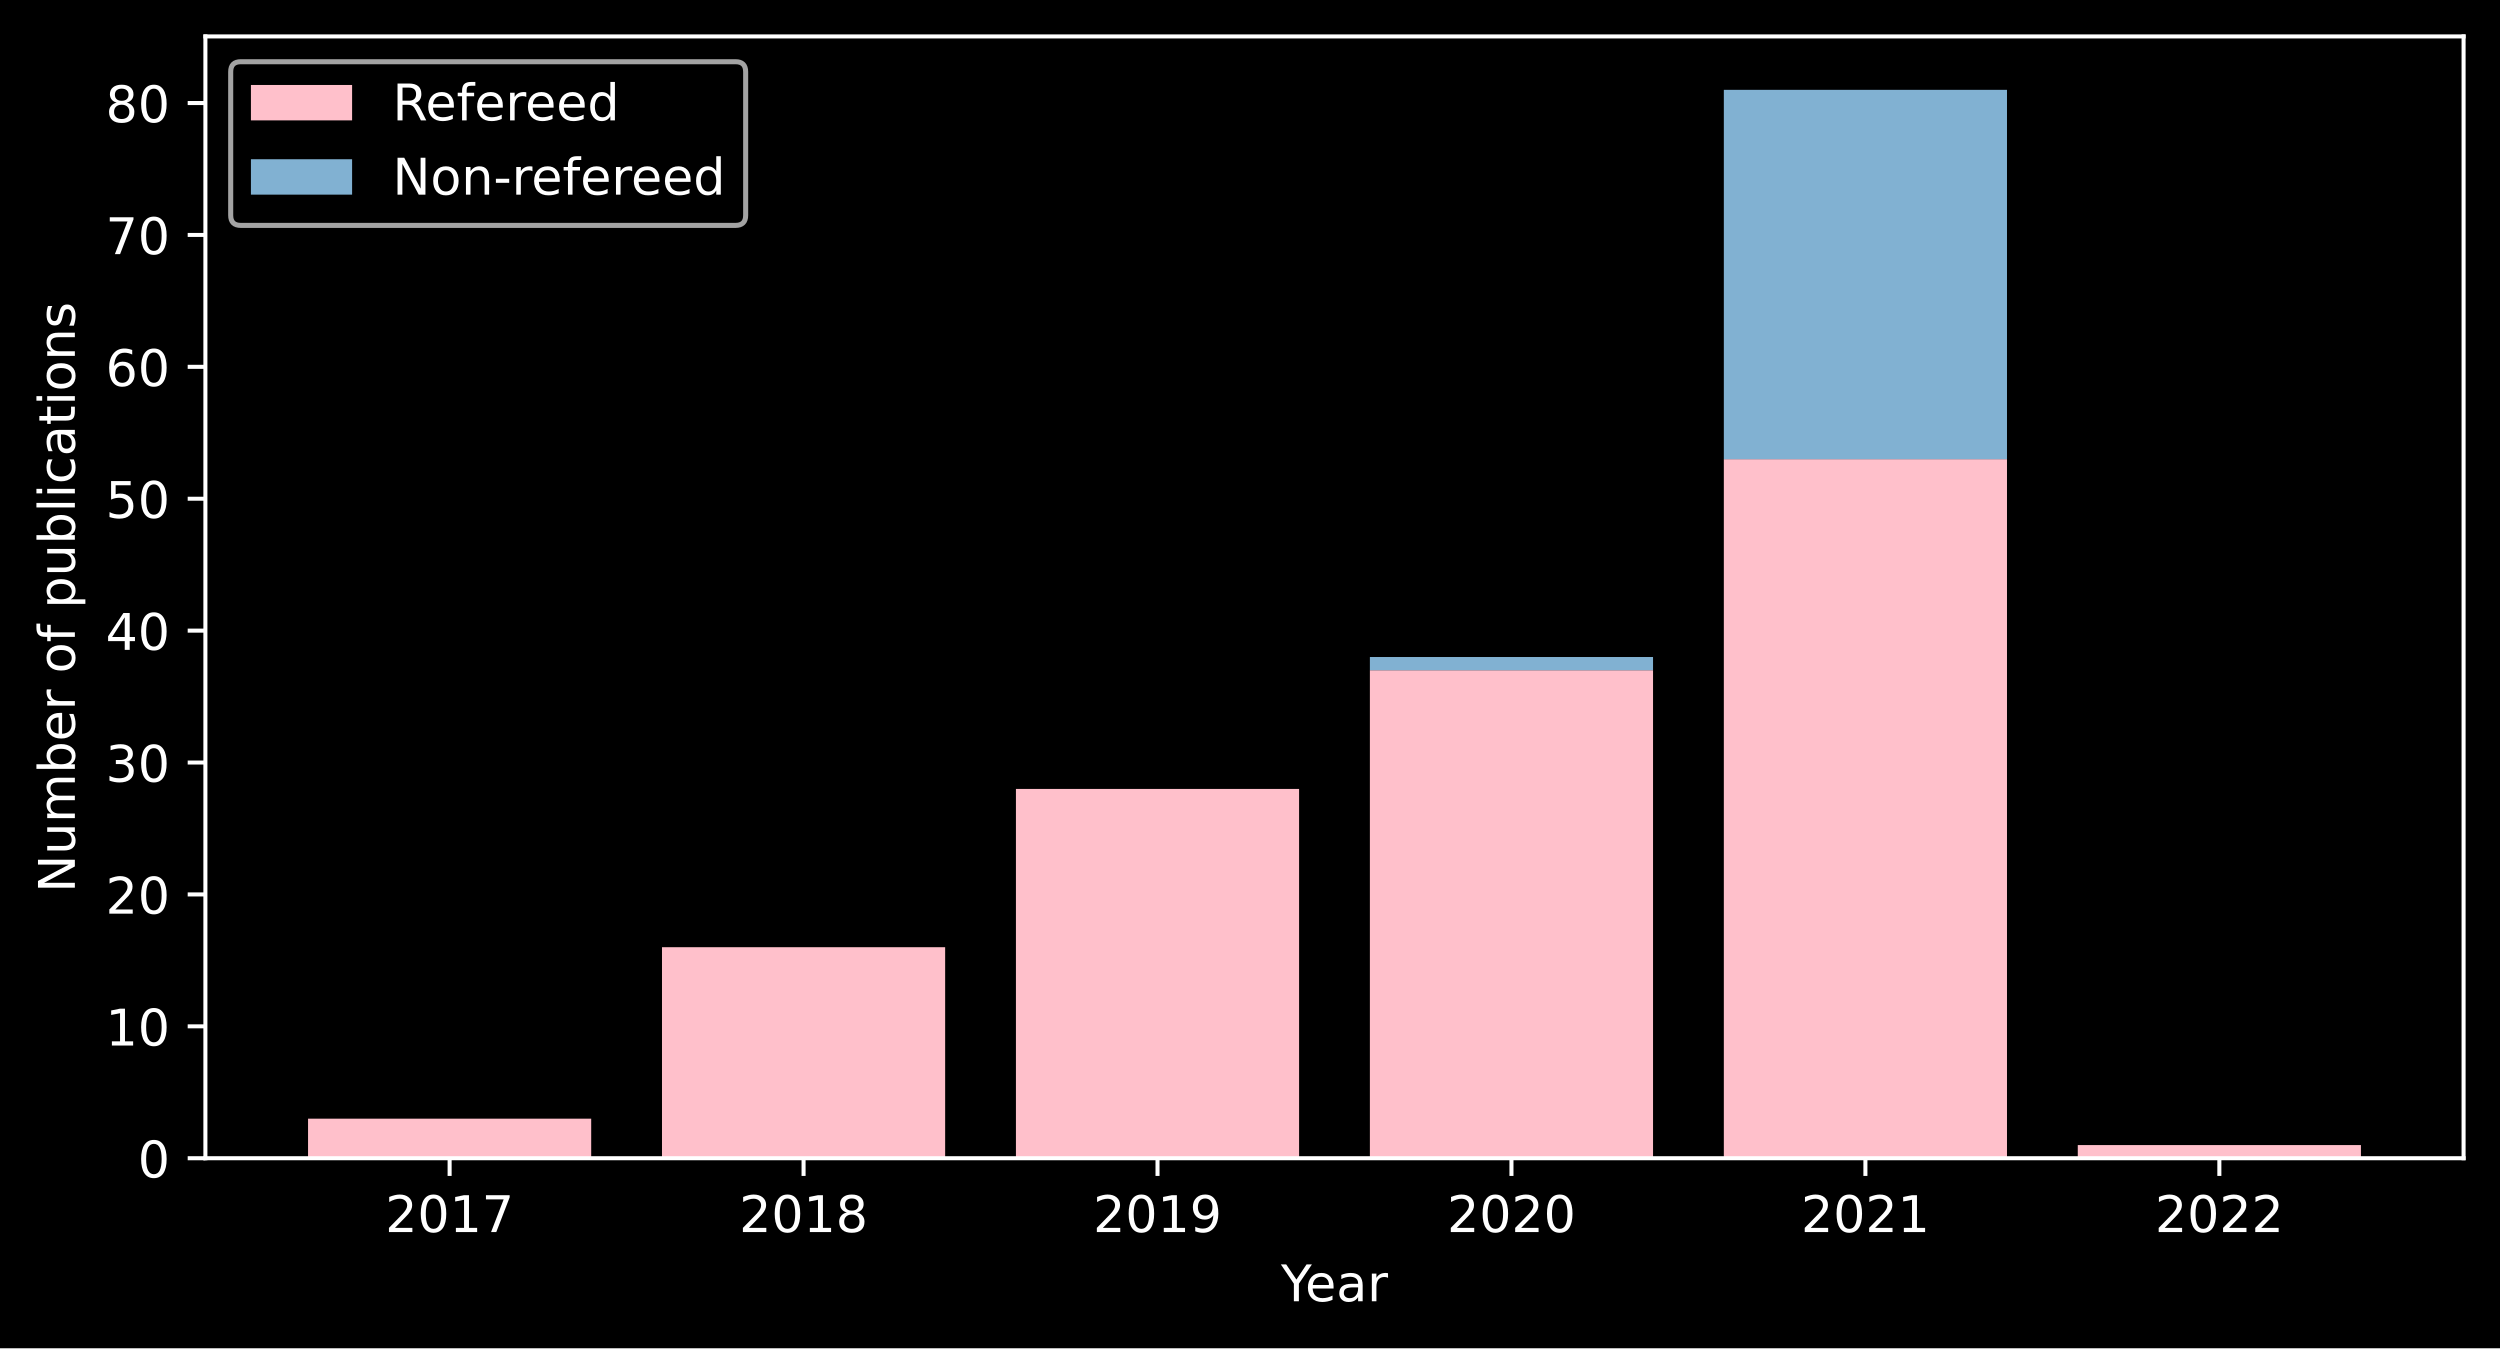
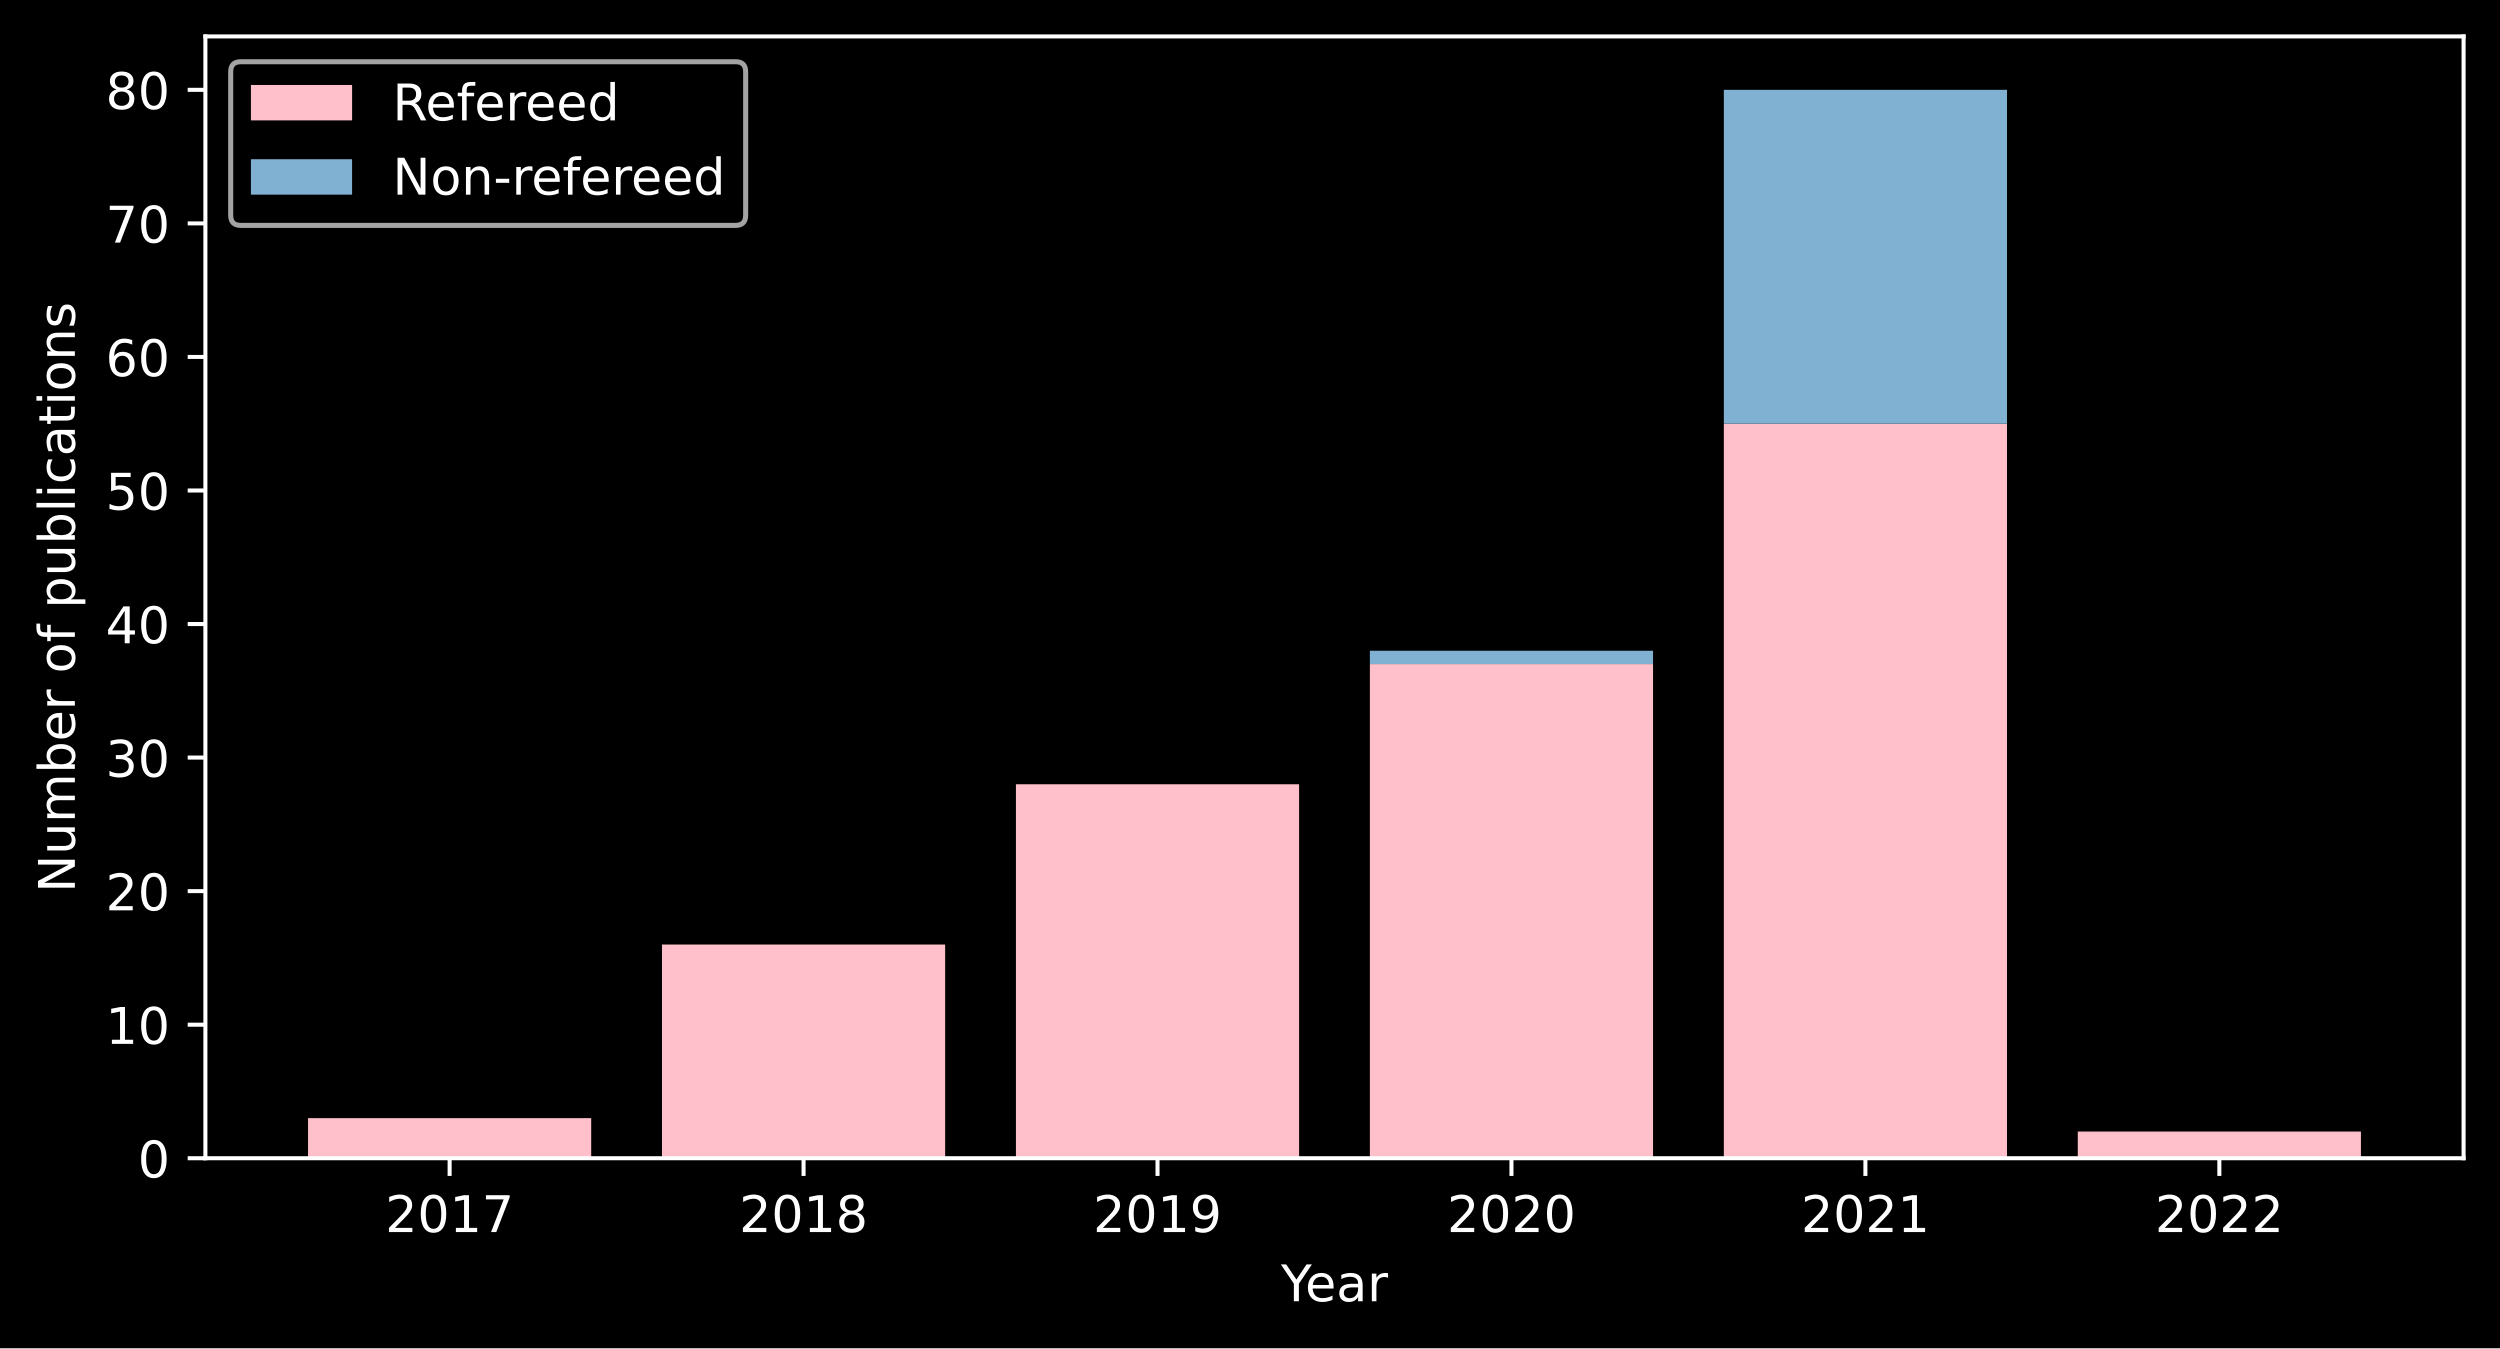
<svg xmlns="http://www.w3.org/2000/svg" xmlns:xlink="http://www.w3.org/1999/xlink" width="494.203pt" height="266.516pt" viewBox="0 0 494.203 266.516" version="1.1">
  <defs>
    <style type="text/css">*{stroke-linejoin: round; stroke-linecap: butt}</style>
  </defs>
  <g id="figure_1">
    <g id="patch_1">
      <path d="M 0 266.516  L 494.203 266.516  L 494.203 0  L 0 0  z " />
    </g>
    <g id="axes_1">
      <g id="patch_2">
        <path d="M 40.603 228.96  L 487.003 228.96  L 487.003 7.2  L 40.603 7.2  z " />
      </g>
      <g id="patch_3">
-         <path d="M 410.737 228.96  L 466.712 228.96  L 466.712 226.353  L 410.737 226.353  z " clip-path="url(#pa466798eb4)" style="fill: #ffc0cb" />
+         <path d="M 410.737 228.96  L 466.712 228.96  L 466.712 223.68  L 410.737 223.68  z " clip-path="url(#pdc429ec37b)" style="fill: #ffc0cb" />
      </g>
      <g id="patch_4">
-         <path d="M 340.769 228.96  L 396.744 228.96  L 396.744 90.767  L 340.769 90.767  z " clip-path="url(#pa466798eb4)" style="fill: #ffc0cb" />
+         <path d="M 340.769 228.96  L 396.744 228.96  L 396.744 83.76  L 340.769 83.76  z " clip-path="url(#pdc429ec37b)" style="fill: #ffc0cb" />
      </g>
      <g id="patch_5">
-         <path d="M 270.8 228.96  L 326.775 228.96  L 326.775 132.486  L 270.8 132.486  z " clip-path="url(#pa466798eb4)" style="fill: #ffc0cb" />
+         <path d="M 270.8 228.96  L 326.775 228.96  L 326.775 131.28  L 270.8 131.28  z " clip-path="url(#pdc429ec37b)" style="fill: #ffc0cb" />
      </g>
      <g id="patch_6">
-         <path d="M 200.831 228.96  L 256.806 228.96  L 256.806 155.953  L 200.831 155.953  z " clip-path="url(#pa466798eb4)" style="fill: #ffc0cb" />
+         <path d="M 200.831 228.96  L 256.806 228.96  L 256.806 155.04  L 200.831 155.04  z " clip-path="url(#pdc429ec37b)" style="fill: #ffc0cb" />
      </g>
      <g id="patch_7">
-         <path d="M 130.863 228.96  L 186.838 228.96  L 186.838 187.241  L 130.863 187.241  z " clip-path="url(#pa466798eb4)" style="fill: #ffc0cb" />
+         <path d="M 130.863 228.96  L 186.838 228.96  L 186.838 186.72  L 130.863 186.72  z " clip-path="url(#pdc429ec37b)" style="fill: #ffc0cb" />
      </g>
      <g id="patch_8">
-         <path d="M 60.894 228.96  L 116.869 228.96  L 116.869 221.138  L 60.894 221.138  z " clip-path="url(#pa466798eb4)" style="fill: #ffc0cb" />
+         <path d="M 60.894 228.96  L 116.869 228.96  L 116.869 221.04  L 60.894 221.04  z " clip-path="url(#pdc429ec37b)" style="fill: #ffc0cb" />
      </g>
      <g id="patch_9">
-         <path d="M 410.737 226.353  L 466.712 226.353  L 466.712 226.353  L 410.737 226.353  z " clip-path="url(#pa466798eb4)" style="fill: #81b1d2" />
+         <path d="M 410.737 223.68  L 466.712 223.68  L 466.712 223.68  L 410.737 223.68  z " clip-path="url(#pdc429ec37b)" style="fill: #81b1d2" />
      </g>
      <g id="patch_10">
-         <path d="M 340.769 90.767  L 396.744 90.767  L 396.744 17.76  L 340.769 17.76  z " clip-path="url(#pa466798eb4)" style="fill: #81b1d2" />
+         <path d="M 340.769 83.76  L 396.744 83.76  L 396.744 17.76  L 340.769 17.76  z " clip-path="url(#pdc429ec37b)" style="fill: #81b1d2" />
      </g>
      <g id="patch_11">
-         <path d="M 270.8 132.486  L 326.775 132.486  L 326.775 129.879  L 270.8 129.879  z " clip-path="url(#pa466798eb4)" style="fill: #81b1d2" />
+         <path d="M 270.8 131.28  L 326.775 131.28  L 326.775 128.64  L 270.8 128.64  z " clip-path="url(#pdc429ec37b)" style="fill: #81b1d2" />
      </g>
      <g id="patch_12">
-         <path d="M 200.831 155.953  L 256.806 155.953  L 256.806 155.953  L 200.831 155.953  z " clip-path="url(#pa466798eb4)" style="fill: #81b1d2" />
+         <path d="M 200.831 155.04  L 256.806 155.04  L 256.806 155.04  L 200.831 155.04  z " clip-path="url(#pdc429ec37b)" style="fill: #81b1d2" />
      </g>
      <g id="patch_13">
-         <path d="M 130.863 187.241  L 186.838 187.241  L 186.838 187.241  L 130.863 187.241  z " clip-path="url(#pa466798eb4)" style="fill: #81b1d2" />
+         <path d="M 130.863 186.72  L 186.838 186.72  L 186.838 186.72  L 130.863 186.72  z " clip-path="url(#pdc429ec37b)" style="fill: #81b1d2" />
      </g>
      <g id="patch_14">
-         <path d="M 60.894 221.138  L 116.869 221.138  L 116.869 221.138  L 60.894 221.138  z " clip-path="url(#pa466798eb4)" style="fill: #81b1d2" />
+         <path d="M 60.894 221.04  L 116.869 221.04  L 116.869 221.04  L 60.894 221.04  z " clip-path="url(#pdc429ec37b)" style="fill: #81b1d2" />
      </g>
      <g id="matplotlib.axis_1">
        <g id="xtick_1">
          <g id="line2d_1">
            <defs>
-               <path id="m758c409d72" d="M 0 0  L 0 3.5  " style="stroke: #ffffff; stroke-width: 0.8" />
-             </defs>
-             <g>
-               <use xlink:href="#m758c409d72" x="438.725" y="228.96" style="fill: #ffffff; stroke: #ffffff; stroke-width: 0.8" />
+               <path id="m8b65ec7fc5" d="M 0 0  L 0 3.5  " style="stroke: #ffffff; stroke-width: 0.8" />
+             </defs>
+             <g>
+               <use xlink:href="#m8b65ec7fc5" x="438.725" y="228.96" style="fill: #ffffff; stroke: #ffffff; stroke-width: 0.8" />
            </g>
          </g>
          <g id="text_1">
            <g style="fill: #ffffff" transform="translate(425.9998 243.5584)scale(0.1 -0.1)">
              <defs>
                <path id="DejaVuSans-32" d="M 1228 531  L 3431 531  L 3431 0  L 469 0  L 469 531  Q 828 903 1448 1529  Q 2069 2156 2228 2338  Q 2531 2678 2651 2914  Q 2772 3150 2772 3378  Q 2772 3750 2511 3984  Q 2250 4219 1831 4219  Q 1534 4219 1204 4116  Q 875 4013 500 3803  L 500 4441  Q 881 4594 1212 4672  Q 1544 4750 1819 4750  Q 2544 4750 2975 4387  Q 3406 4025 3406 3419  Q 3406 3131 3298 2873  Q 3191 2616 2906 2266  Q 2828 2175 2409 1742  Q 1991 1309 1228 531  z " transform="scale(0.015625)" />
                <path id="DejaVuSans-30" d="M 2034 4250  Q 1547 4250 1301 3770  Q 1056 3291 1056 2328  Q 1056 1369 1301 889  Q 1547 409 2034 409  Q 2525 409 2770 889  Q 3016 1369 3016 2328  Q 3016 3291 2770 3770  Q 2525 4250 2034 4250  z M 2034 4750  Q 2819 4750 3233 4129  Q 3647 3509 3647 2328  Q 3647 1150 3233 529  Q 2819 -91 2034 -91  Q 1250 -91 836 529  Q 422 1150 422 2328  Q 422 3509 836 4129  Q 1250 4750 2034 4750  z " transform="scale(0.015625)" />
              </defs>
              <use xlink:href="#DejaVuSans-32" />
              <use xlink:href="#DejaVuSans-30" x="63.623" />
              <use xlink:href="#DejaVuSans-32" x="127.246" />
              <use xlink:href="#DejaVuSans-32" x="190.869" />
            </g>
          </g>
        </g>
        <g id="xtick_2">
          <g id="line2d_2">
            <g>
-               <use xlink:href="#m758c409d72" x="368.756" y="228.96" style="fill: #ffffff; stroke: #ffffff; stroke-width: 0.8" />
+               <use xlink:href="#m8b65ec7fc5" x="368.756" y="228.96" style="fill: #ffffff; stroke: #ffffff; stroke-width: 0.8" />
            </g>
          </g>
          <g id="text_2">
            <g style="fill: #ffffff" transform="translate(356.0311 243.5584)scale(0.1 -0.1)">
              <defs>
                <path id="DejaVuSans-31" d="M 794 531  L 1825 531  L 1825 4091  L 703 3866  L 703 4441  L 1819 4666  L 2450 4666  L 2450 531  L 3481 531  L 3481 0  L 794 0  L 794 531  z " transform="scale(0.015625)" />
              </defs>
              <use xlink:href="#DejaVuSans-32" />
              <use xlink:href="#DejaVuSans-30" x="63.623" />
              <use xlink:href="#DejaVuSans-32" x="127.246" />
              <use xlink:href="#DejaVuSans-31" x="190.869" />
            </g>
          </g>
        </g>
        <g id="xtick_3">
          <g id="line2d_3">
            <g>
-               <use xlink:href="#m758c409d72" x="298.787" y="228.96" style="fill: #ffffff; stroke: #ffffff; stroke-width: 0.8" />
+               <use xlink:href="#m8b65ec7fc5" x="298.787" y="228.96" style="fill: #ffffff; stroke: #ffffff; stroke-width: 0.8" />
            </g>
          </g>
          <g id="text_3">
            <g style="fill: #ffffff" transform="translate(286.0625 243.5584)scale(0.1 -0.1)">
              <use xlink:href="#DejaVuSans-32" />
              <use xlink:href="#DejaVuSans-30" x="63.623" />
              <use xlink:href="#DejaVuSans-32" x="127.246" />
              <use xlink:href="#DejaVuSans-30" x="190.869" />
            </g>
          </g>
        </g>
        <g id="xtick_4">
          <g id="line2d_4">
            <g>
-               <use xlink:href="#m758c409d72" x="228.819" y="228.96" style="fill: #ffffff; stroke: #ffffff; stroke-width: 0.8" />
+               <use xlink:href="#m8b65ec7fc5" x="228.819" y="228.96" style="fill: #ffffff; stroke: #ffffff; stroke-width: 0.8" />
            </g>
          </g>
          <g id="text_4">
            <g style="fill: #ffffff" transform="translate(216.0938 243.5584)scale(0.1 -0.1)">
              <defs>
                <path id="DejaVuSans-39" d="M 703 97  L 703 672  Q 941 559 1184 500  Q 1428 441 1663 441  Q 2288 441 2617 861  Q 2947 1281 2994 2138  Q 2813 1869 2534 1725  Q 2256 1581 1919 1581  Q 1219 1581 811 2004  Q 403 2428 403 3163  Q 403 3881 828 4315  Q 1253 4750 1959 4750  Q 2769 4750 3195 4129  Q 3622 3509 3622 2328  Q 3622 1225 3098 567  Q 2575 -91 1691 -91  Q 1453 -91 1209 -44  Q 966 3 703 97  z M 1959 2075  Q 2384 2075 2632 2365  Q 2881 2656 2881 3163  Q 2881 3666 2632 3958  Q 2384 4250 1959 4250  Q 1534 4250 1286 3958  Q 1038 3666 1038 3163  Q 1038 2656 1286 2365  Q 1534 2075 1959 2075  z " transform="scale(0.015625)" />
              </defs>
              <use xlink:href="#DejaVuSans-32" />
              <use xlink:href="#DejaVuSans-30" x="63.623" />
              <use xlink:href="#DejaVuSans-31" x="127.246" />
              <use xlink:href="#DejaVuSans-39" x="190.869" />
            </g>
          </g>
        </g>
        <g id="xtick_5">
          <g id="line2d_5">
            <g>
-               <use xlink:href="#m758c409d72" x="158.85" y="228.96" style="fill: #ffffff; stroke: #ffffff; stroke-width: 0.8" />
+               <use xlink:href="#m8b65ec7fc5" x="158.85" y="228.96" style="fill: #ffffff; stroke: #ffffff; stroke-width: 0.8" />
            </g>
          </g>
          <g id="text_5">
            <g style="fill: #ffffff" transform="translate(146.1251 243.5584)scale(0.1 -0.1)">
              <defs>
                <path id="DejaVuSans-38" d="M 2034 2216  Q 1584 2216 1326 1975  Q 1069 1734 1069 1313  Q 1069 891 1326 650  Q 1584 409 2034 409  Q 2484 409 2743 651  Q 3003 894 3003 1313  Q 3003 1734 2745 1975  Q 2488 2216 2034 2216  z M 1403 2484  Q 997 2584 770 2862  Q 544 3141 544 3541  Q 544 4100 942 4425  Q 1341 4750 2034 4750  Q 2731 4750 3128 4425  Q 3525 4100 3525 3541  Q 3525 3141 3298 2862  Q 3072 2584 2669 2484  Q 3125 2378 3379 2068  Q 3634 1759 3634 1313  Q 3634 634 3220 271  Q 2806 -91 2034 -91  Q 1263 -91 848 271  Q 434 634 434 1313  Q 434 1759 690 2068  Q 947 2378 1403 2484  z M 1172 3481  Q 1172 3119 1398 2916  Q 1625 2713 2034 2713  Q 2441 2713 2670 2916  Q 2900 3119 2900 3481  Q 2900 3844 2670 4047  Q 2441 4250 2034 4250  Q 1625 4250 1398 4047  Q 1172 3844 1172 3481  z " transform="scale(0.015625)" />
              </defs>
              <use xlink:href="#DejaVuSans-32" />
              <use xlink:href="#DejaVuSans-30" x="63.623" />
              <use xlink:href="#DejaVuSans-31" x="127.246" />
              <use xlink:href="#DejaVuSans-38" x="190.869" />
            </g>
          </g>
        </g>
        <g id="xtick_6">
          <g id="line2d_6">
            <g>
-               <use xlink:href="#m758c409d72" x="88.881" y="228.96" style="fill: #ffffff; stroke: #ffffff; stroke-width: 0.8" />
+               <use xlink:href="#m8b65ec7fc5" x="88.881" y="228.96" style="fill: #ffffff; stroke: #ffffff; stroke-width: 0.8" />
            </g>
          </g>
          <g id="text_6">
            <g style="fill: #ffffff" transform="translate(76.1565 243.5584)scale(0.1 -0.1)">
              <defs>
                <path id="DejaVuSans-37" d="M 525 4666  L 3525 4666  L 3525 4397  L 1831 0  L 1172 0  L 2766 4134  L 525 4134  L 525 4666  z " transform="scale(0.015625)" />
              </defs>
              <use xlink:href="#DejaVuSans-32" />
              <use xlink:href="#DejaVuSans-30" x="63.623" />
              <use xlink:href="#DejaVuSans-31" x="127.246" />
              <use xlink:href="#DejaVuSans-37" x="190.869" />
            </g>
          </g>
        </g>
        <g id="text_7">
          <g style="fill: #ffffff" transform="translate(253.2156 257.2366)scale(0.1 -0.1)">
            <defs>
              <path id="DejaVuSans-59" d="M -13 4666  L 666 4666  L 1959 2747  L 3244 4666  L 3922 4666  L 2272 2222  L 2272 0  L 1638 0  L 1638 2222  L -13 4666  z " transform="scale(0.015625)" />
              <path id="DejaVuSans-65" d="M 3597 1894  L 3597 1613  L 953 1613  Q 991 1019 1311 708  Q 1631 397 2203 397  Q 2534 397 2845 478  Q 3156 559 3463 722  L 3463 178  Q 3153 47 2828 -22  Q 2503 -91 2169 -91  Q 1331 -91 842 396  Q 353 884 353 1716  Q 353 2575 817 3079  Q 1281 3584 2069 3584  Q 2775 3584 3186 3129  Q 3597 2675 3597 1894  z M 3022 2063  Q 3016 2534 2758 2815  Q 2500 3097 2075 3097  Q 1594 3097 1305 2825  Q 1016 2553 972 2059  L 3022 2063  z " transform="scale(0.015625)" />
              <path id="DejaVuSans-61" d="M 2194 1759  Q 1497 1759 1228 1600  Q 959 1441 959 1056  Q 959 750 1161 570  Q 1363 391 1709 391  Q 2188 391 2477 730  Q 2766 1069 2766 1631  L 2766 1759  L 2194 1759  z M 3341 1997  L 3341 0  L 2766 0  L 2766 531  Q 2569 213 2275 61  Q 1981 -91 1556 -91  Q 1019 -91 701 211  Q 384 513 384 1019  Q 384 1609 779 1909  Q 1175 2209 1959 2209  L 2766 2209  L 2766 2266  Q 2766 2663 2505 2880  Q 2244 3097 1772 3097  Q 1472 3097 1187 3025  Q 903 2953 641 2809  L 641 3341  Q 956 3463 1253 3523  Q 1550 3584 1831 3584  Q 2591 3584 2966 3190  Q 3341 2797 3341 1997  z " transform="scale(0.015625)" />
              <path id="DejaVuSans-72" d="M 2631 2963  Q 2534 3019 2420 3045  Q 2306 3072 2169 3072  Q 1681 3072 1420 2755  Q 1159 2438 1159 1844  L 1159 0  L 581 0  L 581 3500  L 1159 3500  L 1159 2956  Q 1341 3275 1631 3429  Q 1922 3584 2338 3584  Q 2397 3584 2469 3576  Q 2541 3569 2628 3553  L 2631 2963  z " transform="scale(0.015625)" />
            </defs>
            <use xlink:href="#DejaVuSans-59" />
            <use xlink:href="#DejaVuSans-65" x="47.834" />
            <use xlink:href="#DejaVuSans-61" x="109.357" />
            <use xlink:href="#DejaVuSans-72" x="170.637" />
          </g>
        </g>
      </g>
      <g id="matplotlib.axis_2">
        <g id="ytick_1">
          <g id="line2d_7">
            <defs>
-               <path id="m793d0a2296" d="M 0 0  L -3.5 0  " style="stroke: #ffffff; stroke-width: 0.8" />
-             </defs>
-             <g>
-               <use xlink:href="#m793d0a2296" x="40.603" y="228.96" style="fill: #ffffff; stroke: #ffffff; stroke-width: 0.8" />
+               <path id="m62230d39e8" d="M 0 0  L -3.5 0  " style="stroke: #ffffff; stroke-width: 0.8" />
+             </defs>
+             <g>
+               <use xlink:href="#m62230d39e8" x="40.603" y="228.96" style="fill: #ffffff; stroke: #ffffff; stroke-width: 0.8" />
            </g>
          </g>
          <g id="text_8">
            <g style="fill: #ffffff" transform="translate(27.24063 232.7592)scale(0.1 -0.1)">
              <use xlink:href="#DejaVuSans-30" />
            </g>
          </g>
        </g>
        <g id="ytick_2">
          <g id="line2d_8">
            <g>
-               <use xlink:href="#m793d0a2296" x="40.603" y="202.886" style="fill: #ffffff; stroke: #ffffff; stroke-width: 0.8" />
+               <use xlink:href="#m62230d39e8" x="40.603" y="202.56" style="fill: #ffffff; stroke: #ffffff; stroke-width: 0.8" />
            </g>
          </g>
          <g id="text_9">
-             <g style="fill: #ffffff" transform="translate(20.87813 206.6851)scale(0.1 -0.1)">
+             <g style="fill: #ffffff" transform="translate(20.87813 206.3592)scale(0.1 -0.1)">
              <use xlink:href="#DejaVuSans-31" />
              <use xlink:href="#DejaVuSans-30" x="63.623" />
            </g>
          </g>
        </g>
        <g id="ytick_3">
          <g id="line2d_9">
            <g>
-               <use xlink:href="#m793d0a2296" x="40.603" y="176.812" style="fill: #ffffff; stroke: #ffffff; stroke-width: 0.8" />
+               <use xlink:href="#m62230d39e8" x="40.603" y="176.16" style="fill: #ffffff; stroke: #ffffff; stroke-width: 0.8" />
            </g>
          </g>
          <g id="text_10">
-             <g style="fill: #ffffff" transform="translate(20.87813 180.6111)scale(0.1 -0.1)">
+             <g style="fill: #ffffff" transform="translate(20.87813 179.9592)scale(0.1 -0.1)">
              <use xlink:href="#DejaVuSans-32" />
              <use xlink:href="#DejaVuSans-30" x="63.623" />
            </g>
          </g>
        </g>
        <g id="ytick_4">
          <g id="line2d_10">
            <g>
-               <use xlink:href="#m793d0a2296" x="40.603" y="150.738" style="fill: #ffffff; stroke: #ffffff; stroke-width: 0.8" />
+               <use xlink:href="#m62230d39e8" x="40.603" y="149.76" style="fill: #ffffff; stroke: #ffffff; stroke-width: 0.8" />
            </g>
          </g>
          <g id="text_11">
-             <g style="fill: #ffffff" transform="translate(20.87813 154.537)scale(0.1 -0.1)">
+             <g style="fill: #ffffff" transform="translate(20.87813 153.5592)scale(0.1 -0.1)">
              <defs>
                <path id="DejaVuSans-33" d="M 2597 2516  Q 3050 2419 3304 2112  Q 3559 1806 3559 1356  Q 3559 666 3084 287  Q 2609 -91 1734 -91  Q 1441 -91 1130 -33  Q 819 25 488 141  L 488 750  Q 750 597 1062 519  Q 1375 441 1716 441  Q 2309 441 2620 675  Q 2931 909 2931 1356  Q 2931 1769 2642 2001  Q 2353 2234 1838 2234  L 1294 2234  L 1294 2753  L 1863 2753  Q 2328 2753 2575 2939  Q 2822 3125 2822 3475  Q 2822 3834 2567 4026  Q 2313 4219 1838 4219  Q 1578 4219 1281 4162  Q 984 4106 628 3988  L 628 4550  Q 988 4650 1302 4700  Q 1616 4750 1894 4750  Q 2613 4750 3031 4423  Q 3450 4097 3450 3541  Q 3450 3153 3228 2886  Q 3006 2619 2597 2516  z " transform="scale(0.015625)" />
              </defs>
              <use xlink:href="#DejaVuSans-33" />
              <use xlink:href="#DejaVuSans-30" x="63.623" />
            </g>
          </g>
        </g>
        <g id="ytick_5">
          <g id="line2d_11">
            <g>
-               <use xlink:href="#m793d0a2296" x="40.603" y="124.664" style="fill: #ffffff; stroke: #ffffff; stroke-width: 0.8" />
+               <use xlink:href="#m62230d39e8" x="40.603" y="123.36" style="fill: #ffffff; stroke: #ffffff; stroke-width: 0.8" />
            </g>
          </g>
          <g id="text_12">
-             <g style="fill: #ffffff" transform="translate(20.87813 128.4629)scale(0.1 -0.1)">
+             <g style="fill: #ffffff" transform="translate(20.87813 127.1592)scale(0.1 -0.1)">
              <defs>
                <path id="DejaVuSans-34" d="M 2419 4116  L 825 1625  L 2419 1625  L 2419 4116  z M 2253 4666  L 3047 4666  L 3047 1625  L 3713 1625  L 3713 1100  L 3047 1100  L 3047 0  L 2419 0  L 2419 1100  L 313 1100  L 313 1709  L 2253 4666  z " transform="scale(0.015625)" />
              </defs>
              <use xlink:href="#DejaVuSans-34" />
              <use xlink:href="#DejaVuSans-30" x="63.623" />
            </g>
          </g>
        </g>
        <g id="ytick_6">
          <g id="line2d_12">
            <g>
-               <use xlink:href="#m793d0a2296" x="40.603" y="98.59" style="fill: #ffffff; stroke: #ffffff; stroke-width: 0.8" />
+               <use xlink:href="#m62230d39e8" x="40.603" y="96.96" style="fill: #ffffff; stroke: #ffffff; stroke-width: 0.8" />
            </g>
          </g>
          <g id="text_13">
-             <g style="fill: #ffffff" transform="translate(20.87813 102.3888)scale(0.1 -0.1)">
+             <g style="fill: #ffffff" transform="translate(20.87813 100.7592)scale(0.1 -0.1)">
              <defs>
                <path id="DejaVuSans-35" d="M 691 4666  L 3169 4666  L 3169 4134  L 1269 4134  L 1269 2991  Q 1406 3038 1543 3061  Q 1681 3084 1819 3084  Q 2600 3084 3056 2656  Q 3513 2228 3513 1497  Q 3513 744 3044 326  Q 2575 -91 1722 -91  Q 1428 -91 1123 -41  Q 819 9 494 109  L 494 744  Q 775 591 1075 516  Q 1375 441 1709 441  Q 2250 441 2565 725  Q 2881 1009 2881 1497  Q 2881 1984 2565 2268  Q 2250 2553 1709 2553  Q 1456 2553 1204 2497  Q 953 2441 691 2322  L 691 4666  z " transform="scale(0.015625)" />
              </defs>
              <use xlink:href="#DejaVuSans-35" />
              <use xlink:href="#DejaVuSans-30" x="63.623" />
            </g>
          </g>
        </g>
        <g id="ytick_7">
          <g id="line2d_13">
            <g>
-               <use xlink:href="#m793d0a2296" x="40.603" y="72.516" style="fill: #ffffff; stroke: #ffffff; stroke-width: 0.8" />
+               <use xlink:href="#m62230d39e8" x="40.603" y="70.56" style="fill: #ffffff; stroke: #ffffff; stroke-width: 0.8" />
            </g>
          </g>
          <g id="text_14">
-             <g style="fill: #ffffff" transform="translate(20.87813 76.31477)scale(0.1 -0.1)">
+             <g style="fill: #ffffff" transform="translate(20.87813 74.35922)scale(0.1 -0.1)">
              <defs>
                <path id="DejaVuSans-36" d="M 2113 2584  Q 1688 2584 1439 2293  Q 1191 2003 1191 1497  Q 1191 994 1439 701  Q 1688 409 2113 409  Q 2538 409 2786 701  Q 3034 994 3034 1497  Q 3034 2003 2786 2293  Q 2538 2584 2113 2584  z M 3366 4563  L 3366 3988  Q 3128 4100 2886 4159  Q 2644 4219 2406 4219  Q 1781 4219 1451 3797  Q 1122 3375 1075 2522  Q 1259 2794 1537 2939  Q 1816 3084 2150 3084  Q 2853 3084 3261 2657  Q 3669 2231 3669 1497  Q 3669 778 3244 343  Q 2819 -91 2113 -91  Q 1303 -91 875 529  Q 447 1150 447 2328  Q 447 3434 972 4092  Q 1497 4750 2381 4750  Q 2619 4750 2861 4703  Q 3103 4656 3366 4563  z " transform="scale(0.015625)" />
              </defs>
              <use xlink:href="#DejaVuSans-36" />
              <use xlink:href="#DejaVuSans-30" x="63.623" />
            </g>
          </g>
        </g>
        <g id="ytick_8">
          <g id="line2d_14">
            <g>
-               <use xlink:href="#m793d0a2296" x="40.603" y="46.441" style="fill: #ffffff; stroke: #ffffff; stroke-width: 0.8" />
+               <use xlink:href="#m62230d39e8" x="40.603" y="44.16" style="fill: #ffffff; stroke: #ffffff; stroke-width: 0.8" />
            </g>
          </g>
          <g id="text_15">
-             <g style="fill: #ffffff" transform="translate(20.87813 50.2407)scale(0.1 -0.1)">
+             <g style="fill: #ffffff" transform="translate(20.87813 47.95922)scale(0.1 -0.1)">
              <use xlink:href="#DejaVuSans-37" />
              <use xlink:href="#DejaVuSans-30" x="63.623" />
            </g>
          </g>
        </g>
        <g id="ytick_9">
          <g id="line2d_15">
            <g>
-               <use xlink:href="#m793d0a2296" x="40.603" y="20.367" style="fill: #ffffff; stroke: #ffffff; stroke-width: 0.8" />
+               <use xlink:href="#m62230d39e8" x="40.603" y="17.76" style="fill: #ffffff; stroke: #ffffff; stroke-width: 0.8" />
            </g>
          </g>
          <g id="text_16">
-             <g style="fill: #ffffff" transform="translate(20.87813 24.16663)scale(0.1 -0.1)">
+             <g style="fill: #ffffff" transform="translate(20.87813 21.55922)scale(0.1 -0.1)">
              <use xlink:href="#DejaVuSans-38" />
              <use xlink:href="#DejaVuSans-30" x="63.623" />
            </g>
          </g>
        </g>
        <g id="text_17">
          <g style="fill: #ffffff" transform="translate(14.79844 176.4542)rotate(-90)scale(0.1 -0.1)">
            <defs>
              <path id="DejaVuSans-4e" d="M 628 4666  L 1478 4666  L 3547 763  L 3547 4666  L 4159 4666  L 4159 0  L 3309 0  L 1241 3903  L 1241 0  L 628 0  L 628 4666  z " transform="scale(0.015625)" />
              <path id="DejaVuSans-75" d="M 544 1381  L 544 3500  L 1119 3500  L 1119 1403  Q 1119 906 1312 657  Q 1506 409 1894 409  Q 2359 409 2629 706  Q 2900 1003 2900 1516  L 2900 3500  L 3475 3500  L 3475 0  L 2900 0  L 2900 538  Q 2691 219 2414 64  Q 2138 -91 1772 -91  Q 1169 -91 856 284  Q 544 659 544 1381  z M 1991 3584  L 1991 3584  z " transform="scale(0.015625)" />
              <path id="DejaVuSans-6d" d="M 3328 2828  Q 3544 3216 3844 3400  Q 4144 3584 4550 3584  Q 5097 3584 5394 3201  Q 5691 2819 5691 2113  L 5691 0  L 5113 0  L 5113 2094  Q 5113 2597 4934 2840  Q 4756 3084 4391 3084  Q 3944 3084 3684 2787  Q 3425 2491 3425 1978  L 3425 0  L 2847 0  L 2847 2094  Q 2847 2600 2669 2842  Q 2491 3084 2119 3084  Q 1678 3084 1418 2786  Q 1159 2488 1159 1978  L 1159 0  L 581 0  L 581 3500  L 1159 3500  L 1159 2956  Q 1356 3278 1631 3431  Q 1906 3584 2284 3584  Q 2666 3584 2933 3390  Q 3200 3197 3328 2828  z " transform="scale(0.015625)" />
              <path id="DejaVuSans-62" d="M 3116 1747  Q 3116 2381 2855 2742  Q 2594 3103 2138 3103  Q 1681 3103 1420 2742  Q 1159 2381 1159 1747  Q 1159 1113 1420 752  Q 1681 391 2138 391  Q 2594 391 2855 752  Q 3116 1113 3116 1747  z M 1159 2969  Q 1341 3281 1617 3432  Q 1894 3584 2278 3584  Q 2916 3584 3314 3078  Q 3713 2572 3713 1747  Q 3713 922 3314 415  Q 2916 -91 2278 -91  Q 1894 -91 1617 61  Q 1341 213 1159 525  L 1159 0  L 581 0  L 581 4863  L 1159 4863  L 1159 2969  z " transform="scale(0.015625)" />
              <path id="DejaVuSans-20" transform="scale(0.015625)" />
              <path id="DejaVuSans-6f" d="M 1959 3097  Q 1497 3097 1228 2736  Q 959 2375 959 1747  Q 959 1119 1226 758  Q 1494 397 1959 397  Q 2419 397 2687 759  Q 2956 1122 2956 1747  Q 2956 2369 2687 2733  Q 2419 3097 1959 3097  z M 1959 3584  Q 2709 3584 3137 3096  Q 3566 2609 3566 1747  Q 3566 888 3137 398  Q 2709 -91 1959 -91  Q 1206 -91 779 398  Q 353 888 353 1747  Q 353 2609 779 3096  Q 1206 3584 1959 3584  z " transform="scale(0.015625)" />
              <path id="DejaVuSans-66" d="M 2375 4863  L 2375 4384  L 1825 4384  Q 1516 4384 1395 4259  Q 1275 4134 1275 3809  L 1275 3500  L 2222 3500  L 2222 3053  L 1275 3053  L 1275 0  L 697 0  L 697 3053  L 147 3053  L 147 3500  L 697 3500  L 697 3744  Q 697 4328 969 4595  Q 1241 4863 1831 4863  L 2375 4863  z " transform="scale(0.015625)" />
              <path id="DejaVuSans-70" d="M 1159 525  L 1159 -1331  L 581 -1331  L 581 3500  L 1159 3500  L 1159 2969  Q 1341 3281 1617 3432  Q 1894 3584 2278 3584  Q 2916 3584 3314 3078  Q 3713 2572 3713 1747  Q 3713 922 3314 415  Q 2916 -91 2278 -91  Q 1894 -91 1617 61  Q 1341 213 1159 525  z M 3116 1747  Q 3116 2381 2855 2742  Q 2594 3103 2138 3103  Q 1681 3103 1420 2742  Q 1159 2381 1159 1747  Q 1159 1113 1420 752  Q 1681 391 2138 391  Q 2594 391 2855 752  Q 3116 1113 3116 1747  z " transform="scale(0.015625)" />
              <path id="DejaVuSans-6c" d="M 603 4863  L 1178 4863  L 1178 0  L 603 0  L 603 4863  z " transform="scale(0.015625)" />
              <path id="DejaVuSans-69" d="M 603 3500  L 1178 3500  L 1178 0  L 603 0  L 603 3500  z M 603 4863  L 1178 4863  L 1178 4134  L 603 4134  L 603 4863  z " transform="scale(0.015625)" />
              <path id="DejaVuSans-63" d="M 3122 3366  L 3122 2828  Q 2878 2963 2633 3030  Q 2388 3097 2138 3097  Q 1578 3097 1268 2742  Q 959 2388 959 1747  Q 959 1106 1268 751  Q 1578 397 2138 397  Q 2388 397 2633 464  Q 2878 531 3122 666  L 3122 134  Q 2881 22 2623 -34  Q 2366 -91 2075 -91  Q 1284 -91 818 406  Q 353 903 353 1747  Q 353 2603 823 3093  Q 1294 3584 2113 3584  Q 2378 3584 2631 3529  Q 2884 3475 3122 3366  z " transform="scale(0.015625)" />
              <path id="DejaVuSans-74" d="M 1172 4494  L 1172 3500  L 2356 3500  L 2356 3053  L 1172 3053  L 1172 1153  Q 1172 725 1289 603  Q 1406 481 1766 481  L 2356 481  L 2356 0  L 1766 0  Q 1100 0 847 248  Q 594 497 594 1153  L 594 3053  L 172 3053  L 172 3500  L 594 3500  L 594 4494  L 1172 4494  z " transform="scale(0.015625)" />
              <path id="DejaVuSans-6e" d="M 3513 2113  L 3513 0  L 2938 0  L 2938 2094  Q 2938 2591 2744 2837  Q 2550 3084 2163 3084  Q 1697 3084 1428 2787  Q 1159 2491 1159 1978  L 1159 0  L 581 0  L 581 3500  L 1159 3500  L 1159 2956  Q 1366 3272 1645 3428  Q 1925 3584 2291 3584  Q 2894 3584 3203 3211  Q 3513 2838 3513 2113  z " transform="scale(0.015625)" />
              <path id="DejaVuSans-73" d="M 2834 3397  L 2834 2853  Q 2591 2978 2328 3040  Q 2066 3103 1784 3103  Q 1356 3103 1142 2972  Q 928 2841 928 2578  Q 928 2378 1081 2264  Q 1234 2150 1697 2047  L 1894 2003  Q 2506 1872 2764 1633  Q 3022 1394 3022 966  Q 3022 478 2636 193  Q 2250 -91 1575 -91  Q 1294 -91 989 -36  Q 684 19 347 128  L 347 722  Q 666 556 975 473  Q 1284 391 1588 391  Q 1994 391 2212 530  Q 2431 669 2431 922  Q 2431 1156 2273 1281  Q 2116 1406 1581 1522  L 1381 1569  Q 847 1681 609 1914  Q 372 2147 372 2553  Q 372 3047 722 3315  Q 1072 3584 1716 3584  Q 2034 3584 2315 3537  Q 2597 3491 2834 3397  z " transform="scale(0.015625)" />
            </defs>
            <use xlink:href="#DejaVuSans-4e" />
            <use xlink:href="#DejaVuSans-75" x="74.805" />
            <use xlink:href="#DejaVuSans-6d" x="138.184" />
            <use xlink:href="#DejaVuSans-62" x="235.596" />
            <use xlink:href="#DejaVuSans-65" x="299.072" />
            <use xlink:href="#DejaVuSans-72" x="360.596" />
            <use xlink:href="#DejaVuSans-20" x="401.709" />
            <use xlink:href="#DejaVuSans-6f" x="433.496" />
            <use xlink:href="#DejaVuSans-66" x="494.678" />
            <use xlink:href="#DejaVuSans-20" x="529.883" />
            <use xlink:href="#DejaVuSans-70" x="561.67" />
            <use xlink:href="#DejaVuSans-75" x="625.146" />
            <use xlink:href="#DejaVuSans-62" x="688.525" />
            <use xlink:href="#DejaVuSans-6c" x="752.002" />
            <use xlink:href="#DejaVuSans-69" x="779.785" />
            <use xlink:href="#DejaVuSans-63" x="807.568" />
            <use xlink:href="#DejaVuSans-61" x="862.549" />
            <use xlink:href="#DejaVuSans-74" x="923.828" />
            <use xlink:href="#DejaVuSans-69" x="963.037" />
            <use xlink:href="#DejaVuSans-6f" x="990.82" />
            <use xlink:href="#DejaVuSans-6e" x="1052.002" />
            <use xlink:href="#DejaVuSans-73" x="1115.381" />
          </g>
        </g>
      </g>
      <g id="patch_15">
        <path d="M 40.603 228.96  L 40.603 7.2  " style="fill: none; stroke: #ffffff; stroke-width: 0.8; stroke-linejoin: miter; stroke-linecap: square" />
      </g>
      <g id="patch_16">
        <path d="M 487.003 228.96  L 487.003 7.2  " style="fill: none; stroke: #ffffff; stroke-width: 0.8; stroke-linejoin: miter; stroke-linecap: square" />
      </g>
      <g id="patch_17">
        <path d="M 40.603 228.96  L 487.003 228.96  " style="fill: none; stroke: #ffffff; stroke-width: 0.8; stroke-linejoin: miter; stroke-linecap: square" />
      </g>
      <g id="patch_18">
        <path d="M 40.603 7.2  L 487.003 7.2  " style="fill: none; stroke: #ffffff; stroke-width: 0.8; stroke-linejoin: miter; stroke-linecap: square" />
      </g>
      <g id="legend_1">
        <g id="patch_19">
          <path d="M 47.603 44.556  L 145.402 44.556  Q 147.402 44.556 147.402 42.556  L 147.402 14.2  Q 147.402 12.2 145.402 12.2  L 47.603 12.2  Q 45.603 12.2 45.603 14.2  L 45.603 42.556  Q 45.603 44.556 47.603 44.556  z " style="opacity: 0.8; stroke: #cccccc; stroke-linejoin: miter" />
        </g>
        <g id="patch_20">
          <path d="M 49.603 23.798  L 69.603 23.798  L 69.603 16.798  L 49.603 16.798  z " style="fill: #ffc0cb" />
        </g>
        <g id="text_18">
          <g style="fill: #ffffff" transform="translate(77.60313 23.79844)scale(0.1 -0.1)">
            <defs>
              <path id="DejaVuSans-52" d="M 2841 2188  Q 3044 2119 3236 1894  Q 3428 1669 3622 1275  L 4263 0  L 3584 0  L 2988 1197  Q 2756 1666 2539 1819  Q 2322 1972 1947 1972  L 1259 1972  L 1259 0  L 628 0  L 628 4666  L 2053 4666  Q 2853 4666 3247 4331  Q 3641 3997 3641 3322  Q 3641 2881 3436 2590  Q 3231 2300 2841 2188  z M 1259 4147  L 1259 2491  L 2053 2491  Q 2509 2491 2742 2702  Q 2975 2913 2975 3322  Q 2975 3731 2742 3939  Q 2509 4147 2053 4147  L 1259 4147  z " transform="scale(0.015625)" />
              <path id="DejaVuSans-64" d="M 2906 2969  L 2906 4863  L 3481 4863  L 3481 0  L 2906 0  L 2906 525  Q 2725 213 2448 61  Q 2172 -91 1784 -91  Q 1150 -91 751 415  Q 353 922 353 1747  Q 353 2572 751 3078  Q 1150 3584 1784 3584  Q 2172 3584 2448 3432  Q 2725 3281 2906 2969  z M 947 1747  Q 947 1113 1208 752  Q 1469 391 1925 391  Q 2381 391 2643 752  Q 2906 1113 2906 1747  Q 2906 2381 2643 2742  Q 2381 3103 1925 3103  Q 1469 3103 1208 2742  Q 947 2381 947 1747  z " transform="scale(0.015625)" />
            </defs>
            <use xlink:href="#DejaVuSans-52" />
            <use xlink:href="#DejaVuSans-65" x="64.982" />
            <use xlink:href="#DejaVuSans-66" x="126.506" />
            <use xlink:href="#DejaVuSans-65" x="161.711" />
            <use xlink:href="#DejaVuSans-72" x="223.234" />
            <use xlink:href="#DejaVuSans-65" x="262.098" />
            <use xlink:href="#DejaVuSans-65" x="323.621" />
            <use xlink:href="#DejaVuSans-64" x="385.145" />
          </g>
        </g>
        <g id="patch_21">
          <path d="M 49.603 38.477  L 69.603 38.477  L 69.603 31.477  L 49.603 31.477  z " style="fill: #81b1d2" />
        </g>
        <g id="text_19">
          <g style="fill: #ffffff" transform="translate(77.60313 38.47656)scale(0.1 -0.1)">
            <defs>
              <path id="DejaVuSans-2d" d="M 313 2009  L 1997 2009  L 1997 1497  L 313 1497  L 313 2009  z " transform="scale(0.015625)" />
            </defs>
            <use xlink:href="#DejaVuSans-4e" />
            <use xlink:href="#DejaVuSans-6f" x="74.805" />
            <use xlink:href="#DejaVuSans-6e" x="135.986" />
            <use xlink:href="#DejaVuSans-2d" x="199.365" />
            <use xlink:href="#DejaVuSans-72" x="235.449" />
            <use xlink:href="#DejaVuSans-65" x="274.312" />
            <use xlink:href="#DejaVuSans-66" x="335.836" />
            <use xlink:href="#DejaVuSans-65" x="371.041" />
            <use xlink:href="#DejaVuSans-72" x="432.564" />
            <use xlink:href="#DejaVuSans-65" x="471.428" />
            <use xlink:href="#DejaVuSans-65" x="532.951" />
            <use xlink:href="#DejaVuSans-64" x="594.475" />
          </g>
        </g>
      </g>
    </g>
  </g>
  <defs>
-     <clipPath id="pa466798eb4">
+     <clipPath id="pdc429ec37b">
      <rect x="40.603" y="7.2" width="446.4" height="221.76" />
    </clipPath>
  </defs>
</svg>
